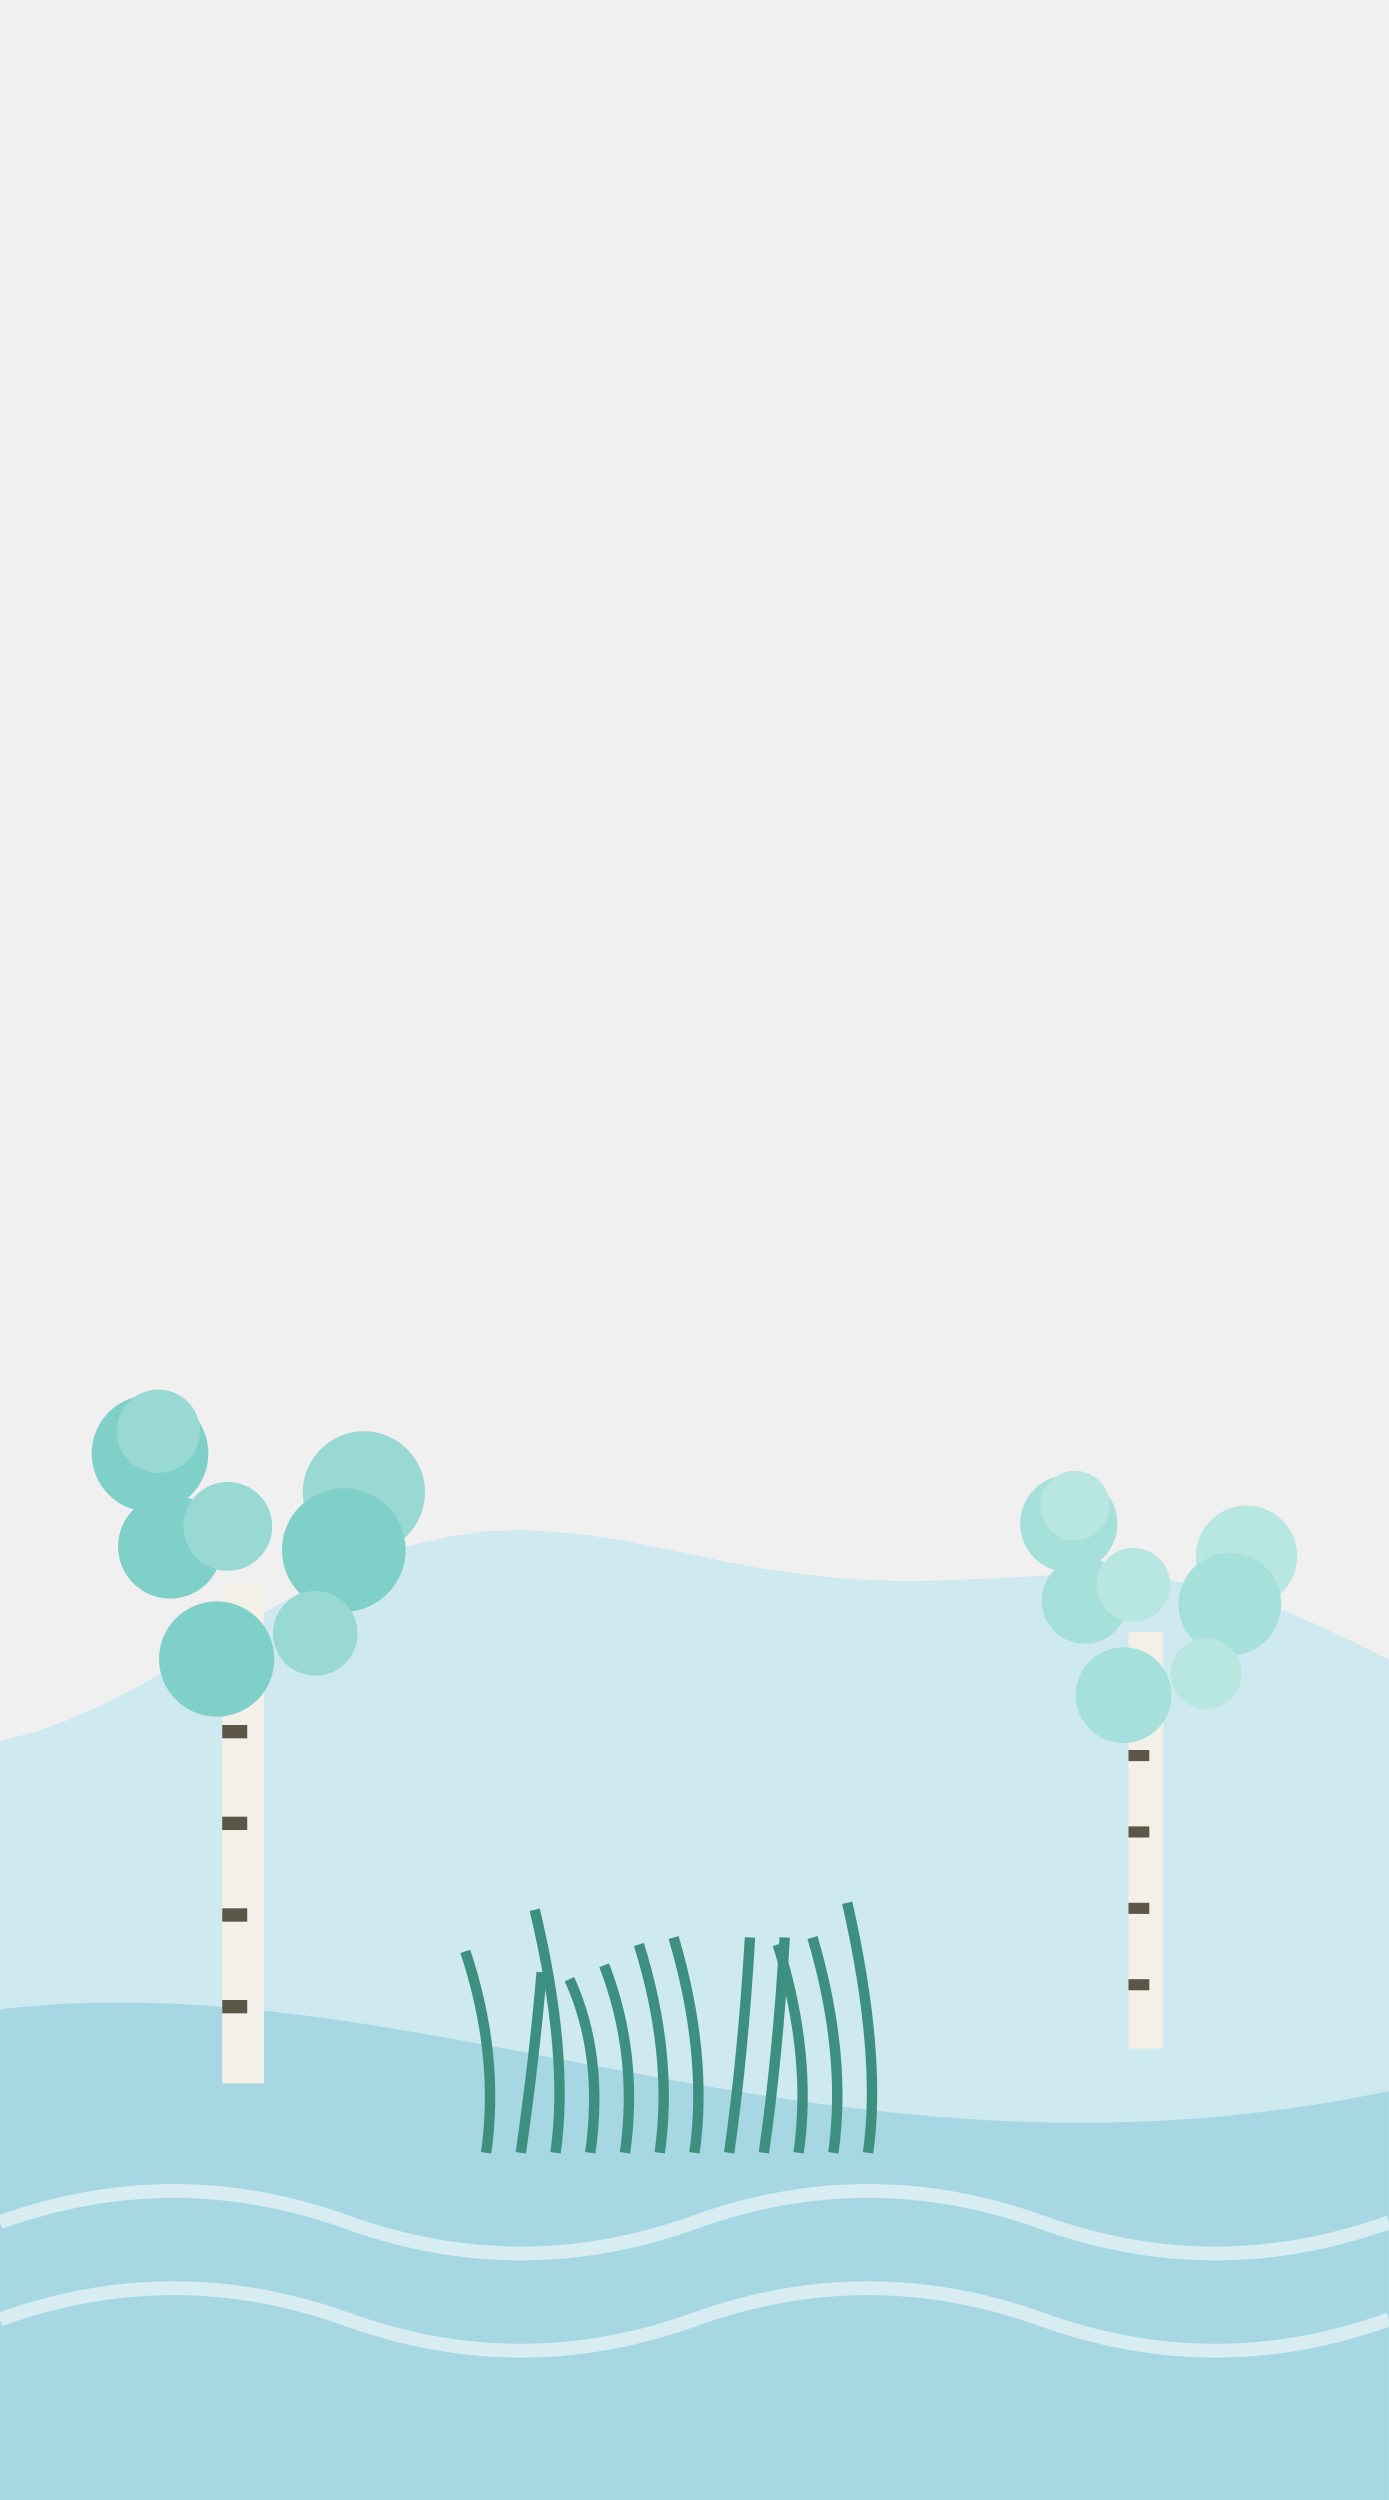
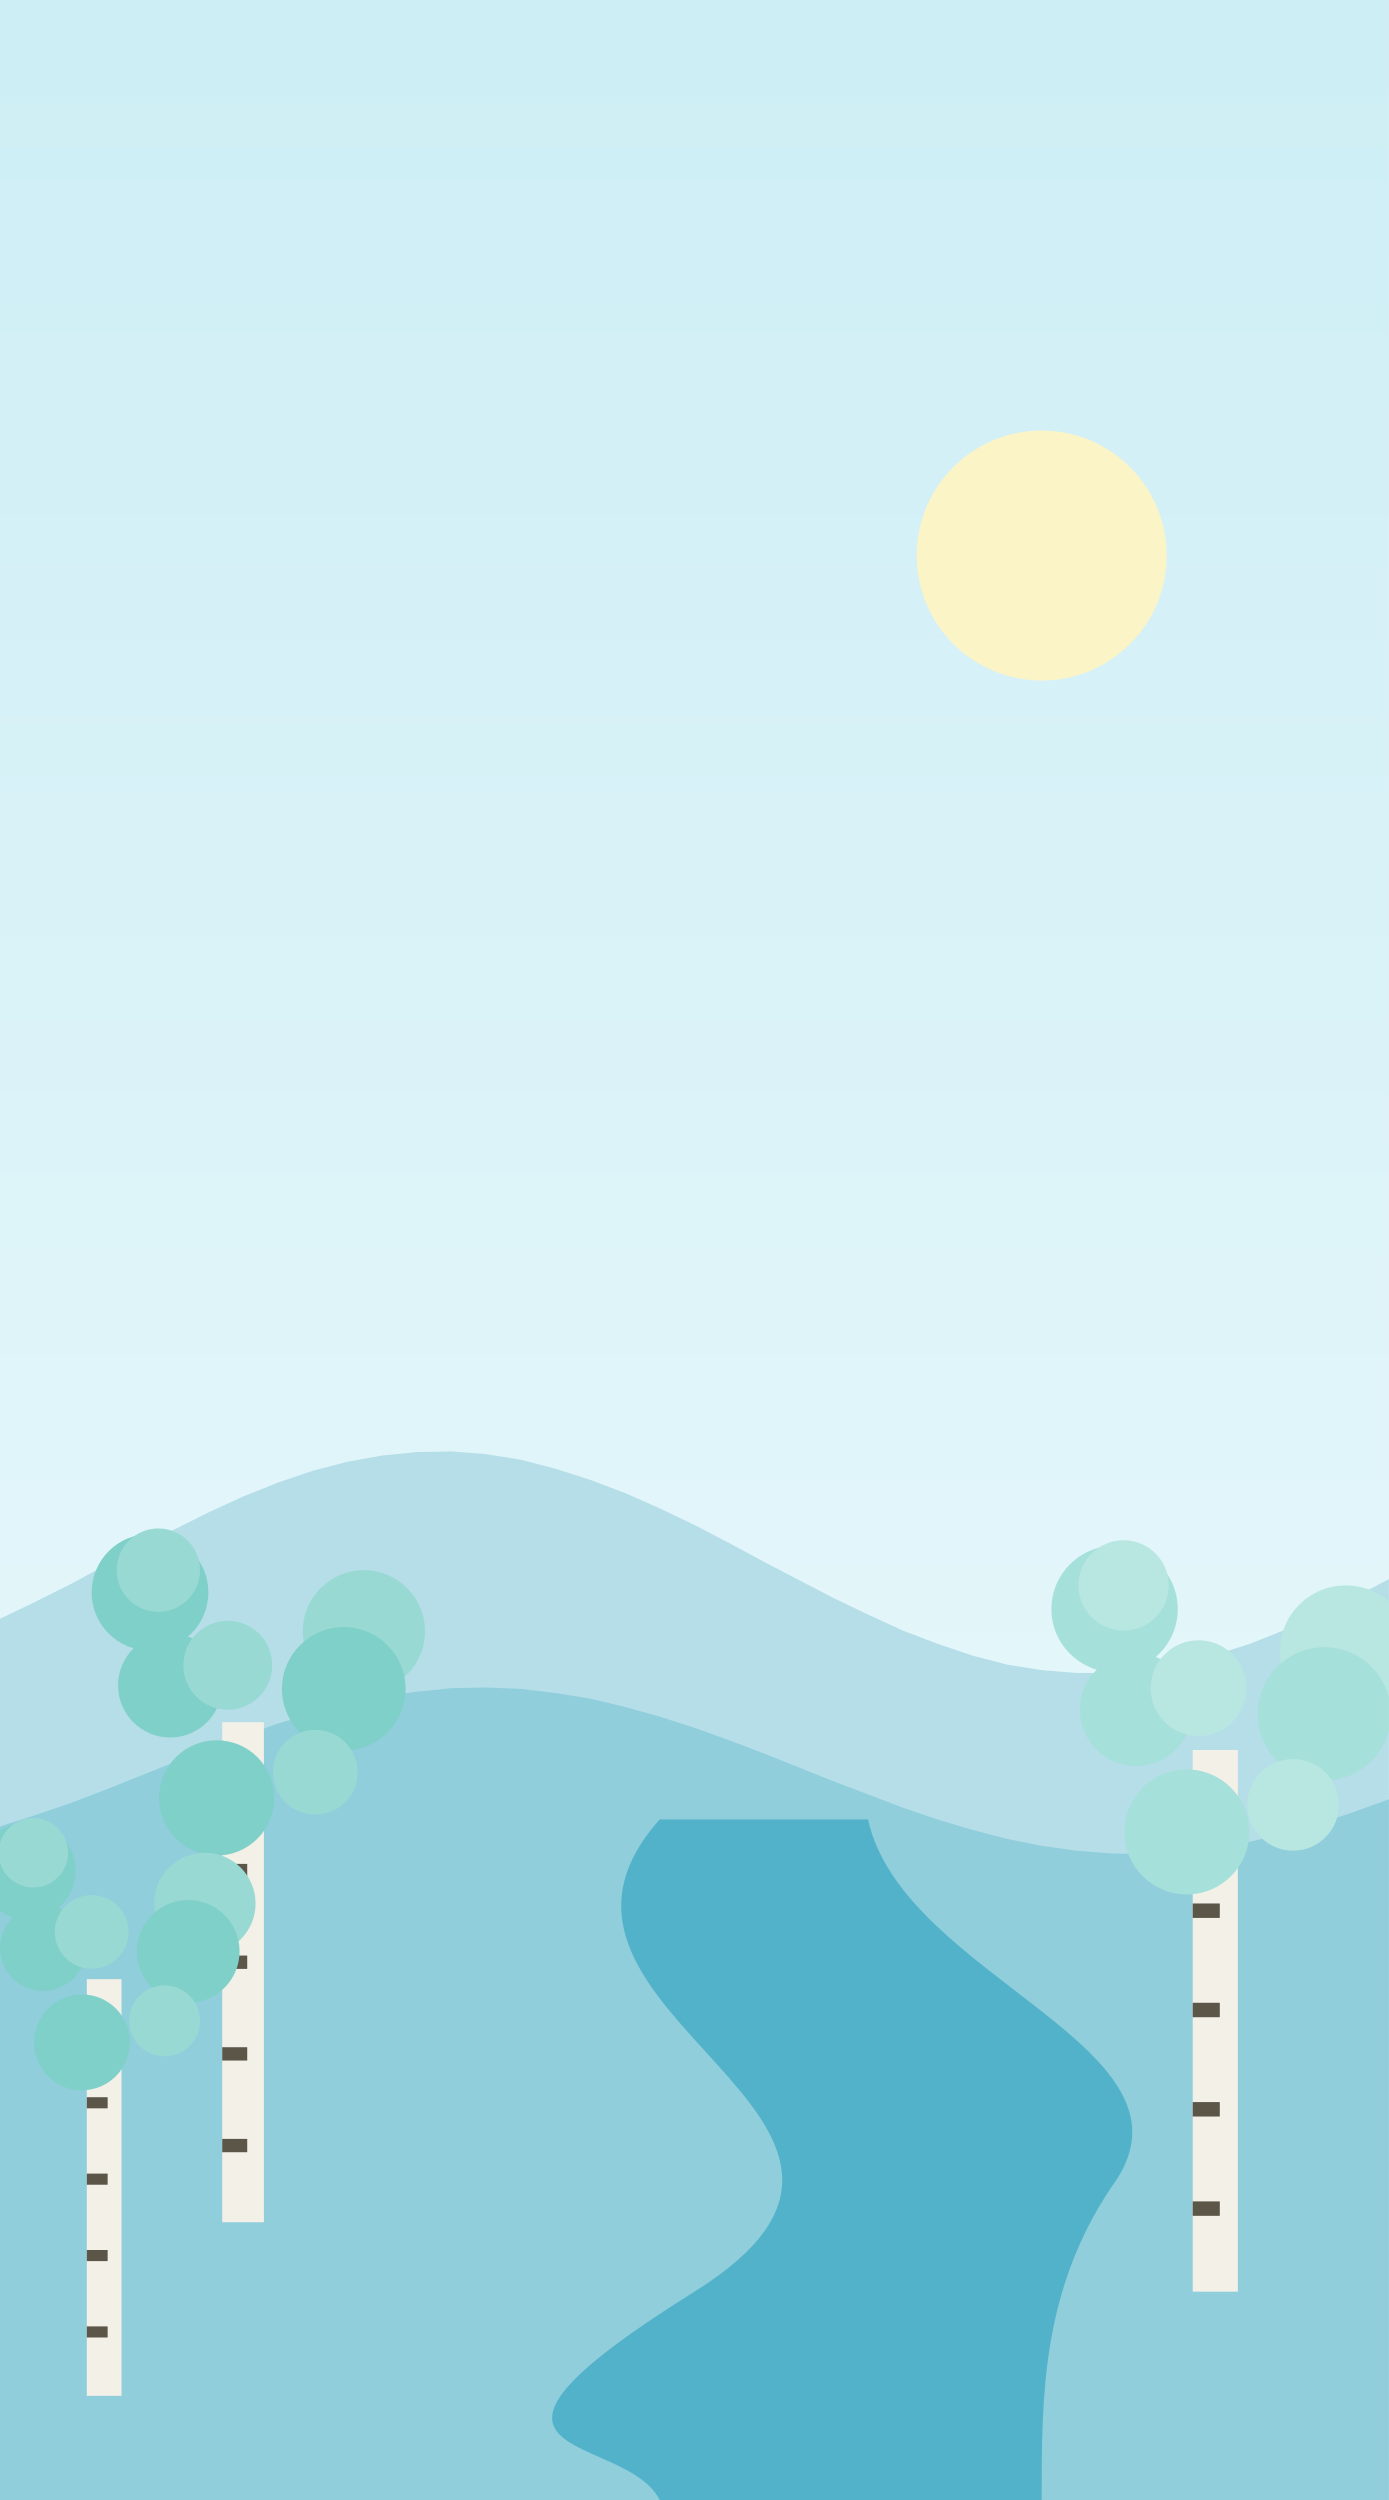
<svg xmlns="http://www.w3.org/2000/svg" viewBox="0 0 200 360" preserveAspectRatio="xMidYMax slice">
-   <path d="M-5 360 L-5 235 L-5 251.4 L0 250.7 L5 249.4 L10 247.6 L15 245.4 L20 242.8 L25 240.0 L30 237.0 L35 234.0 L40 231.1 L45 228.4 L50 225.9 L55 223.9 L60 222.3 L65 221.2 L70 220.5 L75 220.3 L80 220.6 L85 221.1 L90 221.9 L95 222.9 L100 223.9 L105 225.0 L110 225.9 L115 226.6 L120 227.2 L125 227.5 L130 227.7 L135 227.6 L140 227.4 L145 227.2 L150 226.9 L155 226.8 L160 226.9 L165 227.2 L170 227.8 L175 228.8 L180 230.2 L185 232.0 L190 234.1 L195 236.5 L200 239.0 L205 241.7 L205 360Z" fill="#cee9f0" opacity="1" />
-   <path d="M-5 290 C60 280 120 320 205 300 V360 H-5Z" fill="#a6d7e3" />
-   <path d="M0 320 Q25 311 50 320 T100 320 T150 320 T200 320" stroke="#fff" stroke-width="2" fill="none" opacity="0.55" />
-   <path d="M0 334 Q25 325 50 334 T100 334 T150 334 T200 334" stroke="#fff" stroke-width="2" fill="none" opacity="0.55" />
-   <rect x="32.0" y="228.0" width="6.0" height="72.0" fill="#f3f0e8" />
-   <rect x="32.0" y="288.0" width="3.6" height="1.92" fill="#5b5648" />
-   <rect x="32.0" y="274.8" width="3.6" height="1.92" fill="#5b5648" />
-   <rect x="32.0" y="261.6" width="3.6" height="1.92" fill="#5b5648" />
-   <rect x="32.0" y="248.4" width="3.6" height="1.92" fill="#5b5648" />
-   <rect x="32.0" y="235.2" width="3.6" height="1.92" fill="#5b5648" />
-   <circle cx="21.6" cy="209.3" r="8.4" fill="#7fd0c8" />
-   <circle cx="52.4" cy="214.9" r="8.8" fill="#99d9d3" />
-   <circle cx="49.5" cy="223.2" r="8.9" fill="#7fd0c8" />
-   <circle cx="22.8" cy="206.1" r="6.0" fill="#99d9d3" />
-   <circle cx="24.5" cy="222.7" r="7.5" fill="#7fd0c8" />
-   <circle cx="32.8" cy="219.8" r="6.4" fill="#99d9d3" />
-   <circle cx="31.2" cy="238.9" r="8.3" fill="#7fd0c8" />
-   <circle cx="45.4" cy="235.2" r="6.1" fill="#99d9d3" />
-   <rect x="162.5" y="235" width="5" height="60" fill="#f3f0e8" />
-   <rect x="162.5" y="285" width="3" height="1.6" fill="#5b5648" />
-   <rect x="162.5" y="274" width="3" height="1.6" fill="#5b5648" />
-   <rect x="162.5" y="263" width="3" height="1.6" fill="#5b5648" />
-   <rect x="162.5" y="252" width="3" height="1.6" fill="#5b5648" />
-   <rect x="162.5" y="241" width="3" height="1.6" fill="#5b5648" />
-   <circle cx="153.9" cy="219.4" r="7.0" fill="#a6e0da" />
-   <circle cx="179.5" cy="224.1" r="7.3" fill="#b8e6e1" />
-   <circle cx="177.1" cy="231.0" r="7.4" fill="#a6e0da" />
-   <circle cx="154.8" cy="216.8" r="5.0" fill="#b8e6e1" />
-   <circle cx="156.2" cy="230.5" r="6.2" fill="#a6e0da" />
-   <circle cx="163.2" cy="228.2" r="5.3" fill="#b8e6e1" />
-   <circle cx="161.8" cy="244.1" r="6.9" fill="#a6e0da" />
-   <circle cx="173.7" cy="241.0" r="5.1" fill="#b8e6e1" />
-   <path d="M70 310 q2 -14 -3 -29" stroke="#3d8f80" stroke-width="1.5" fill="none" />
-   <path d="M75 310 q2 -14 3 -26" stroke="#3d8f80" stroke-width="1.5" fill="none" />
-   <path d="M80 310 q2 -14 -3 -35" stroke="#3d8f80" stroke-width="1.5" fill="none" />
-   <path d="M85 310 q2 -14 -3 -25" stroke="#3d8f80" stroke-width="1.5" fill="none" />
-   <path d="M90 310 q2 -14 -3 -27" stroke="#3d8f80" stroke-width="1.5" fill="none" />
-   <path d="M95 310 q2 -14 -3 -30" stroke="#3d8f80" stroke-width="1.5" fill="none" />
-   <path d="M100 310 q2 -14 -3 -31" stroke="#3d8f80" stroke-width="1.5" fill="none" />
-   <path d="M105 310 q2 -14 3 -31" stroke="#3d8f80" stroke-width="1.5" fill="none" />
-   <path d="M110 310 q2 -14 3 -31" stroke="#3d8f80" stroke-width="1.5" fill="none" />
-   <path d="M115 310 q2 -14 -3 -30" stroke="#3d8f80" stroke-width="1.5" fill="none" />
-   <path d="M120 310 q2 -14 -3 -31" stroke="#3d8f80" stroke-width="1.5" fill="none" />
-   <path d="M125 310 q2 -14 -3 -36" stroke="#3d8f80" stroke-width="1.5" fill="none" />
+   <defs>
+     <linearGradient id="g16" x1="0" y1="0" x2="0" y2="1">
+       <stop offset="0" stop-color="#cdeef5" />
+       <stop offset="1" stop-color="#eefafd" />
+     </linearGradient>
+   </defs>
+   <rect width="200" height="360" fill="url(#g16)" />
+   <circle cx="150" cy="80" r="18" fill="#fff4c2" opacity="0.9" />
+   <path d="M-5 360 L-5 225 L-5 235.3 L0 233.1 L5 230.7 L10 228.2 L15 225.5 L20 222.9 L25 220.3 L30 217.8 L35 215.5 L40 213.5 L45 211.8 L50 210.5 L55 209.6 L60 209.1 L65 209.0 L70 209.4 L75 210.2 L80 211.5 L85 213.1 L90 215.0 L95 217.2 L100 219.6 L105 222.2 L110 224.9 L115 227.5 L120 230.1 L125 232.5 L130 234.8 L135 236.7 L140 238.4 L145 239.7 L150 240.5 L155 240.9 L160 240.9 L165 240.5 L170 239.6 L175 238.3 L180 236.7 L185 234.7 L190 232.4 L195 230.0 L200 227.4 L205 224.7 L205 360Z" fill="#b5dee8" opacity="1" />
+   <path d="M-5 360 L-5 255 L-5 264.4 L0 263.0 L5 261.4 L10 259.7 L15 257.8 L20 255.8 L25 253.8 L30 251.8 L35 250.0 L40 248.2 L45 246.7 L50 245.4 L55 244.3 L60 243.6 L65 243.1 L70 243.0 L75 243.2 L80 243.8 L85 244.6 L90 245.8 L95 247.2 L100 248.8 L105 250.6 L110 252.5 L115 254.5 L120 256.5 L125 258.4 L130 260.3 L135 262.0 L140 263.5 L145 264.8 L150 265.8 L155 266.5 L160 266.9 L165 267.0 L170 266.7 L175 266.1 L180 265.2 L185 264.0 L190 262.6 L195 260.9 L200 259.1 L205 257.2 L205 360Z" fill="#90cedc" opacity="1" />
+   <path d="M95 262 C70 290 140 305 100 330 S90 350 95 360 H150 C150 345 150 330 160 315 C175 295 130 285 125 262Z" fill="#52b2c9" />
+   <rect x="32.0" y="248.0" width="6.0" height="72.0" fill="#f3f0e8" />
+   <rect x="32.0" y="308.0" width="3.6" height="1.92" fill="#5b5648" />
+   <rect x="32.0" y="294.8" width="3.6" height="1.92" fill="#5b5648" />
+   <rect x="32.0" y="281.6" width="3.6" height="1.92" fill="#5b5648" />
+   <rect x="32.0" y="268.4" width="3.6" height="1.92" fill="#5b5648" />
+   <rect x="32.0" y="255.2" width="3.6" height="1.92" fill="#5b5648" />
+   <circle cx="21.6" cy="229.3" r="8.4" fill="#7fd0c8" />
+   <circle cx="52.4" cy="234.9" r="8.8" fill="#99d9d3" />
+   <circle cx="49.5" cy="243.2" r="8.9" fill="#7fd0c8" />
+   <circle cx="22.8" cy="226.1" r="6.0" fill="#99d9d3" />
+   <circle cx="24.5" cy="242.7" r="7.5" fill="#7fd0c8" />
+   <circle cx="32.8" cy="239.8" r="6.4" fill="#99d9d3" />
+   <circle cx="31.2" cy="258.9" r="8.3" fill="#7fd0c8" />
+   <circle cx="45.4" cy="255.2" r="6.1" fill="#99d9d3" />
+   <rect x="171.75" y="252.0" width="6.5" height="78.0" fill="#f3f0e8" />
+   <rect x="171.75" y="317.0" width="3.9" height="2.08" fill="#5b5648" />
+   <rect x="171.75" y="302.7" width="3.9" height="2.08" fill="#5b5648" />
+   <rect x="171.75" y="288.4" width="3.9" height="2.08" fill="#5b5648" />
+   <rect x="171.75" y="274.1" width="3.9" height="2.08" fill="#5b5648" />
+   <rect x="171.75" y="259.8" width="3.9" height="2.08" fill="#5b5648" />
+   <circle cx="160.5" cy="231.7" r="9.1" fill="#a6e0da" />
+   <circle cx="193.8" cy="237.8" r="9.5" fill="#b8e6e1" />
+   <circle cx="190.7" cy="246.8" r="9.6" fill="#a6e0da" />
+   <circle cx="161.8" cy="228.3" r="6.5" fill="#b8e6e1" />
+   <circle cx="163.6" cy="246.2" r="8.1" fill="#a6e0da" />
+   <circle cx="172.6" cy="243.1" r="6.9" fill="#b8e6e1" />
+   <circle cx="170.9" cy="263.8" r="9.0" fill="#a6e0da" />
+   <circle cx="186.2" cy="259.9" r="6.6" fill="#b8e6e1" />
+   <rect x="12.5" y="285" width="5" height="60" fill="#f3f0e8" />
+   <rect x="12.5" y="335" width="3" height="1.6" fill="#5b5648" />
+   <rect x="12.5" y="324" width="3" height="1.6" fill="#5b5648" />
+   <rect x="12.5" y="313" width="3" height="1.6" fill="#5b5648" />
+   <rect x="12.5" y="302" width="3" height="1.6" fill="#5b5648" />
+   <rect x="12.5" y="291" width="3" height="1.6" fill="#5b5648" />
+   <circle cx="3.9" cy="269.4" r="7.0" fill="#7fd0c8" />
+   <circle cx="29.5" cy="274.1" r="7.3" fill="#99d9d3" />
+   <circle cx="27.1" cy="281.0" r="7.4" fill="#7fd0c8" />
+   <circle cx="4.8" cy="266.8" r="5.0" fill="#99d9d3" />
+   <circle cx="6.2" cy="280.5" r="6.2" fill="#7fd0c8" />
+   <circle cx="13.2" cy="278.2" r="5.3" fill="#99d9d3" />
+   <circle cx="11.8" cy="294.1" r="6.9" fill="#7fd0c8" />
+   <circle cx="23.7" cy="291.0" r="5.1" fill="#99d9d3" />
</svg>
